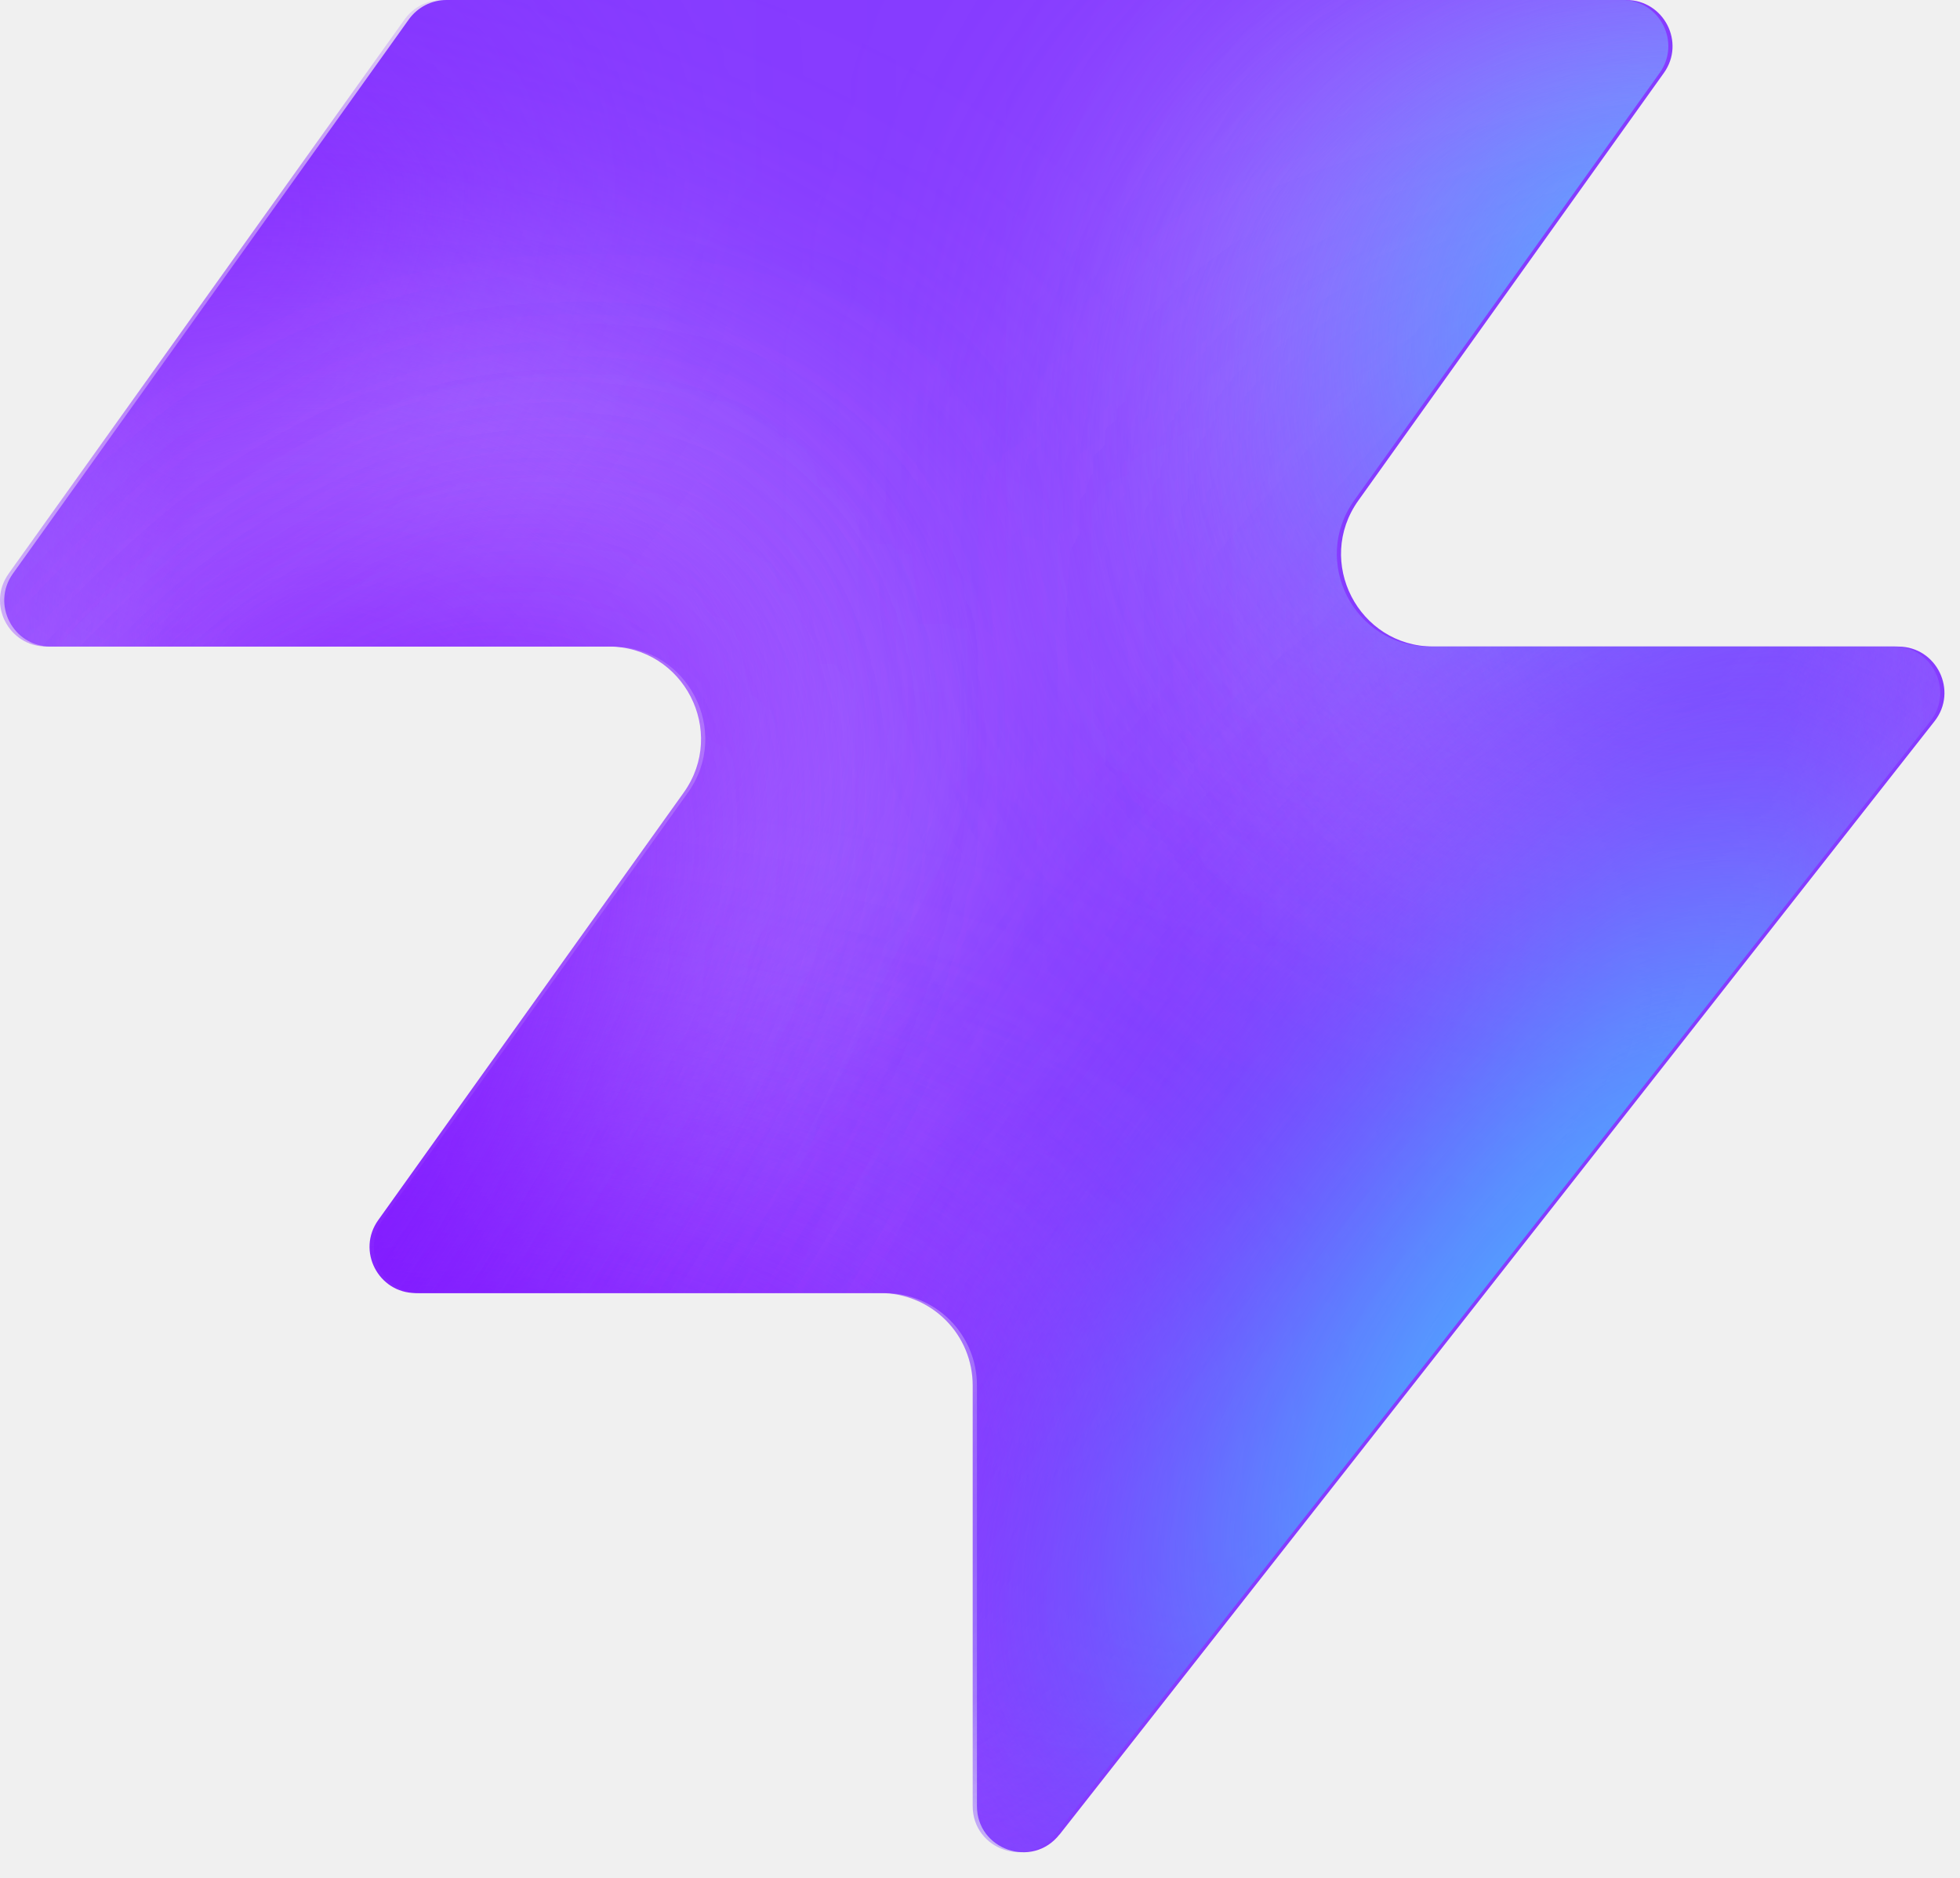
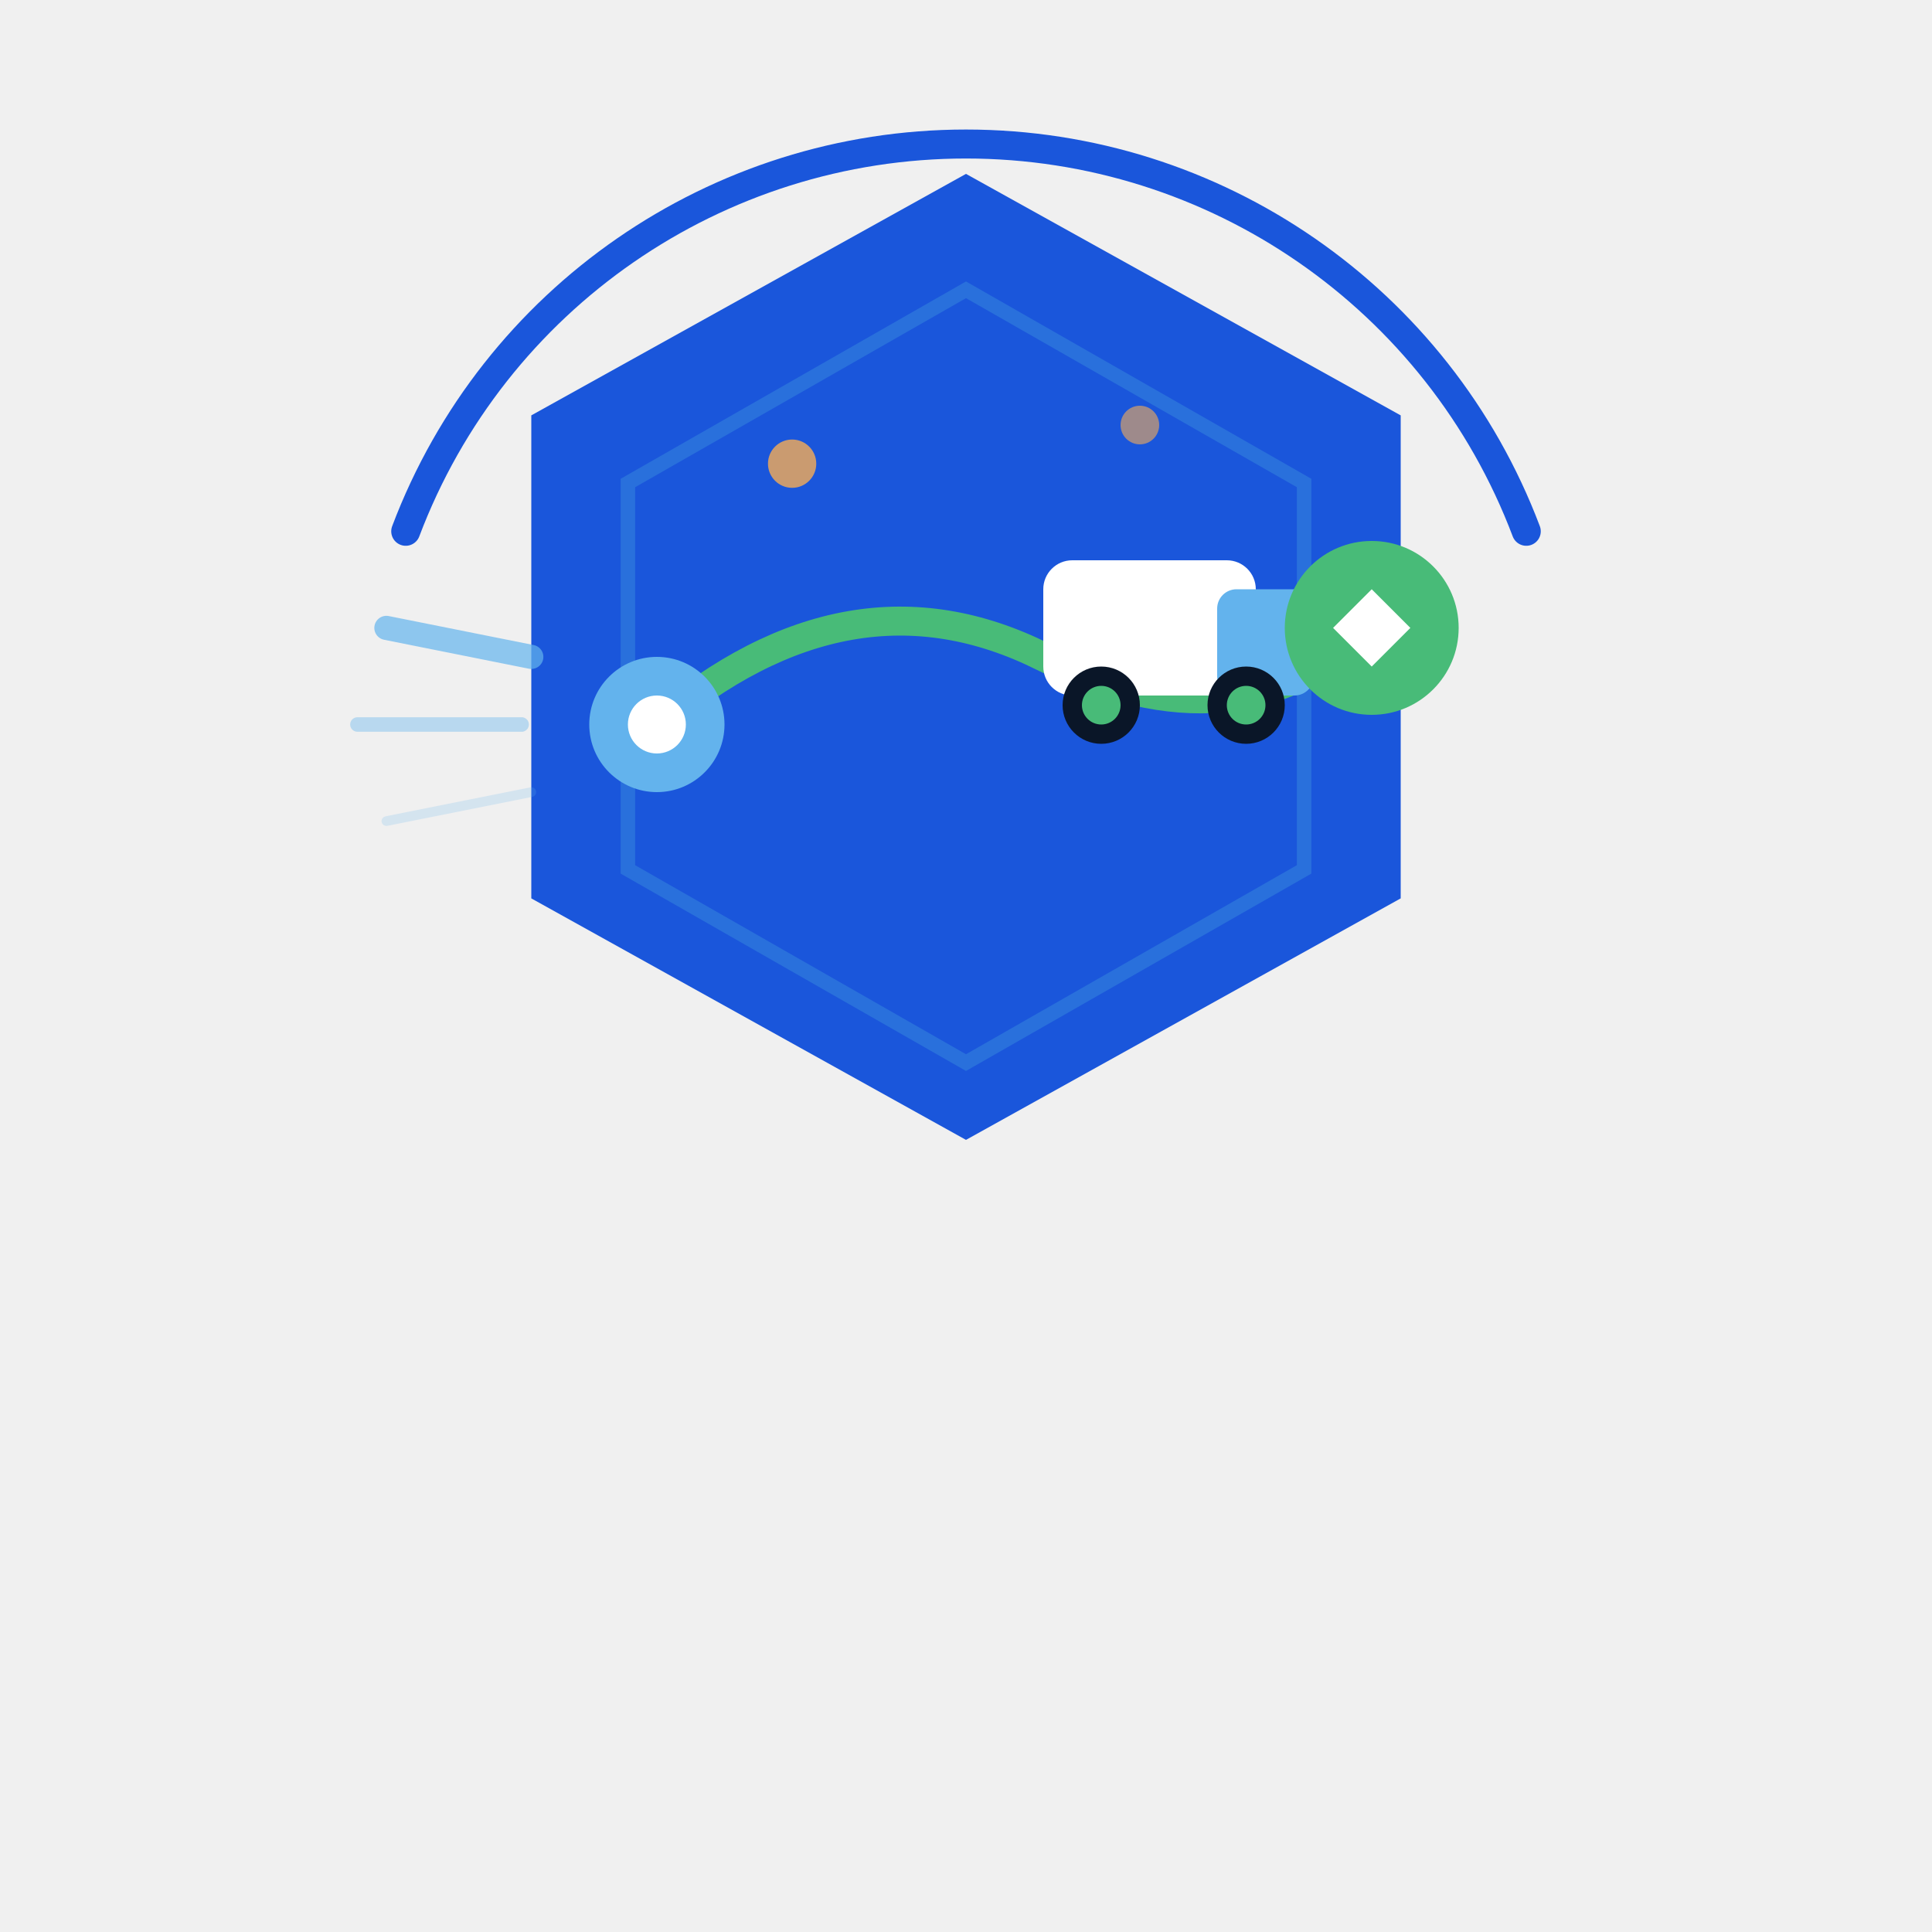
- <svg xmlns="http://www.w3.org/2000/svg" width="48" height="46" fill="none" viewBox="0 0 48 46">
-   <path fill="#863bff" d="M25.946 44.938c-.664.845-2.021.375-2.021-.698V33.937a2.26 2.26 0 0 0-2.262-2.262H10.287c-.92 0-1.456-1.04-.92-1.788l7.48-10.471c1.07-1.497 0-3.578-1.842-3.578H1.237c-.92 0-1.456-1.04-.92-1.788L10.013.474c.214-.297.556-.474.92-.474h28.894c.92 0 1.456 1.04.92 1.788l-7.48 10.471c-1.07 1.498 0 3.579 1.842 3.579h11.377c.943 0 1.473 1.088.89 1.83L25.947 44.94z" style="fill:#863bff;fill:color(display-p3 .525 .23 1);fill-opacity:1" />
-   <mask id="a" width="48" height="46" x="0" y="0" maskUnits="userSpaceOnUse" style="mask-type:alpha">
-     <path fill="#000" d="M25.842 44.938c-.664.844-2.021.375-2.021-.698V33.937a2.26 2.26 0 0 0-2.262-2.262H10.183c-.92 0-1.456-1.04-.92-1.788l7.48-10.471c1.07-1.498 0-3.579-1.842-3.579H1.133c-.92 0-1.456-1.04-.92-1.787L9.91.473c.214-.297.556-.474.92-.474h28.894c.92 0 1.456 1.04.92 1.788l-7.48 10.471c-1.07 1.498 0 3.578 1.842 3.578h11.377c.943 0 1.473 1.088.89 1.832L25.843 44.94z" style="fill:#000;fill-opacity:1" />
-   </mask>
-   <g mask="url(#a)">
-     <g filter="url(#b)">
-       <ellipse cx="5.508" cy="14.704" fill="#ede6ff" rx="5.508" ry="14.704" style="fill:#ede6ff;fill:color(display-p3 .927 .903 1);fill-opacity:1" transform="matrix(.00324 1 1 -.00324 -4.47 31.516)" />
-     </g>
-     <g filter="url(#c)">
-       <ellipse cx="10.399" cy="29.851" fill="#ede6ff" rx="10.399" ry="29.851" style="fill:#ede6ff;fill:color(display-p3 .927 .903 1);fill-opacity:1" transform="matrix(.00324 1 1 -.00324 -39.328 7.883)" />
-     </g>
-     <g filter="url(#d)">
-       <ellipse cx="5.508" cy="30.487" fill="#7e14ff" rx="5.508" ry="30.487" style="fill:#7e14ff;fill:color(display-p3 .492 .077 1);fill-opacity:1" transform="rotate(89.814 -25.913 -14.639)scale(1 -1)" />
-     </g>
-     <g filter="url(#e)">
-       <ellipse cx="5.508" cy="30.599" fill="#7e14ff" rx="5.508" ry="30.599" style="fill:#7e14ff;fill:color(display-p3 .492 .077 1);fill-opacity:1" transform="rotate(89.814 -32.644 -3.334)scale(1 -1)" />
-     </g>
-     <g filter="url(#f)">
-       <ellipse cx="5.508" cy="30.599" fill="#7e14ff" rx="5.508" ry="30.599" style="fill:#7e14ff;fill:color(display-p3 .492 .077 1);fill-opacity:1" transform="matrix(.00324 1 1 -.00324 -34.34 30.47)" />
-     </g>
-     <g filter="url(#g)">
-       <ellipse cx="14.072" cy="22.078" fill="#ede6ff" rx="14.072" ry="22.078" style="fill:#ede6ff;fill:color(display-p3 .927 .903 1);fill-opacity:1" transform="rotate(93.35 24.506 48.493)scale(-1 1)" />
-     </g>
-     <g filter="url(#h)">
-       <ellipse cx="3.47" cy="21.501" fill="#7e14ff" rx="3.47" ry="21.501" style="fill:#7e14ff;fill:color(display-p3 .492 .077 1);fill-opacity:1" transform="rotate(89.009 28.708 47.59)scale(-1 1)" />
-     </g>
-     <g filter="url(#i)">
-       <ellipse cx="3.47" cy="21.501" fill="#7e14ff" rx="3.47" ry="21.501" style="fill:#7e14ff;fill:color(display-p3 .492 .077 1);fill-opacity:1" transform="rotate(89.009 28.708 47.59)scale(-1 1)" />
-     </g>
-     <g filter="url(#j)">
-       <ellipse cx=".387" cy="8.972" fill="#7e14ff" rx="4.407" ry="29.108" style="fill:#7e14ff;fill:color(display-p3 .492 .077 1);fill-opacity:1" transform="rotate(39.51 .387 8.972)" />
-     </g>
-     <g filter="url(#k)">
-       <ellipse cx="47.523" cy="-6.092" fill="#7e14ff" rx="4.407" ry="29.108" style="fill:#7e14ff;fill:color(display-p3 .492 .077 1);fill-opacity:1" transform="rotate(37.892 47.523 -6.092)" />
-     </g>
-     <g filter="url(#l)">
-       <ellipse cx="41.412" cy="6.333" fill="#47bfff" rx="5.971" ry="9.665" style="fill:#47bfff;fill:color(display-p3 .28 .748 1);fill-opacity:1" transform="rotate(37.892 41.412 6.333)" />
-     </g>
-     <g filter="url(#m)">
-       <ellipse cx="-1.879" cy="38.332" fill="#7e14ff" rx="4.407" ry="29.108" style="fill:#7e14ff;fill:color(display-p3 .492 .077 1);fill-opacity:1" transform="rotate(37.892 -1.88 38.332)" />
-     </g>
-     <g filter="url(#n)">
-       <ellipse cx="-1.879" cy="38.332" fill="#7e14ff" rx="4.407" ry="29.108" style="fill:#7e14ff;fill:color(display-p3 .492 .077 1);fill-opacity:1" transform="rotate(37.892 -1.88 38.332)" />
-     </g>
-     <g filter="url(#o)">
-       <ellipse cx="35.651" cy="29.907" fill="#7e14ff" rx="4.407" ry="29.108" style="fill:#7e14ff;fill:color(display-p3 .492 .077 1);fill-opacity:1" transform="rotate(37.892 35.651 29.907)" />
-     </g>
-     <g filter="url(#p)">
-       <ellipse cx="38.418" cy="32.4" fill="#47bfff" rx="5.971" ry="15.297" style="fill:#47bfff;fill:color(display-p3 .28 .748 1);fill-opacity:1" transform="rotate(37.892 38.418 32.4)" />
-     </g>
-   </g>
-   <defs>
-     <filter id="b" width="60.045" height="41.654" x="-19.77" y="16.149" color-interpolation-filters="sRGB" filterUnits="userSpaceOnUse">
-       <feFlood flood-opacity="0" result="BackgroundImageFix" />
-       <feBlend in="SourceGraphic" in2="BackgroundImageFix" result="shape" />
-       <feGaussianBlur result="effect1_foregroundBlur_2002_17158" stdDeviation="7.659" />
-     </filter>
-     <filter id="c" width="90.34" height="51.437" x="-54.613" y="-7.533" color-interpolation-filters="sRGB" filterUnits="userSpaceOnUse">
-       <feFlood flood-opacity="0" result="BackgroundImageFix" />
-       <feBlend in="SourceGraphic" in2="BackgroundImageFix" result="shape" />
-       <feGaussianBlur result="effect1_foregroundBlur_2002_17158" stdDeviation="7.659" />
-     </filter>
-     <filter id="d" width="79.355" height="29.4" x="-49.64" y="2.03" color-interpolation-filters="sRGB" filterUnits="userSpaceOnUse">
-       <feFlood flood-opacity="0" result="BackgroundImageFix" />
-       <feBlend in="SourceGraphic" in2="BackgroundImageFix" result="shape" />
-       <feGaussianBlur result="effect1_foregroundBlur_2002_17158" stdDeviation="4.596" />
-     </filter>
-     <filter id="e" width="79.579" height="29.4" x="-45.045" y="20.029" color-interpolation-filters="sRGB" filterUnits="userSpaceOnUse">
-       <feFlood flood-opacity="0" result="BackgroundImageFix" />
-       <feBlend in="SourceGraphic" in2="BackgroundImageFix" result="shape" />
-       <feGaussianBlur result="effect1_foregroundBlur_2002_17158" stdDeviation="4.596" />
-     </filter>
-     <filter id="f" width="79.579" height="29.4" x="-43.513" y="21.178" color-interpolation-filters="sRGB" filterUnits="userSpaceOnUse">
-       <feFlood flood-opacity="0" result="BackgroundImageFix" />
-       <feBlend in="SourceGraphic" in2="BackgroundImageFix" result="shape" />
-       <feGaussianBlur result="effect1_foregroundBlur_2002_17158" stdDeviation="4.596" />
-     </filter>
-     <filter id="g" width="74.749" height="58.852" x="15.756" y="-17.901" color-interpolation-filters="sRGB" filterUnits="userSpaceOnUse">
-       <feFlood flood-opacity="0" result="BackgroundImageFix" />
-       <feBlend in="SourceGraphic" in2="BackgroundImageFix" result="shape" />
-       <feGaussianBlur result="effect1_foregroundBlur_2002_17158" stdDeviation="7.659" />
-     </filter>
-     <filter id="h" width="61.377" height="25.362" x="23.548" y="2.284" color-interpolation-filters="sRGB" filterUnits="userSpaceOnUse">
-       <feFlood flood-opacity="0" result="BackgroundImageFix" />
-       <feBlend in="SourceGraphic" in2="BackgroundImageFix" result="shape" />
-       <feGaussianBlur result="effect1_foregroundBlur_2002_17158" stdDeviation="4.596" />
-     </filter>
-     <filter id="i" width="61.377" height="25.362" x="23.548" y="2.284" color-interpolation-filters="sRGB" filterUnits="userSpaceOnUse">
-       <feFlood flood-opacity="0" result="BackgroundImageFix" />
-       <feBlend in="SourceGraphic" in2="BackgroundImageFix" result="shape" />
-       <feGaussianBlur result="effect1_foregroundBlur_2002_17158" stdDeviation="4.596" />
-     </filter>
-     <filter id="j" width="56.045" height="63.649" x="-27.636" y="-22.853" color-interpolation-filters="sRGB" filterUnits="userSpaceOnUse">
-       <feFlood flood-opacity="0" result="BackgroundImageFix" />
-       <feBlend in="SourceGraphic" in2="BackgroundImageFix" result="shape" />
-       <feGaussianBlur result="effect1_foregroundBlur_2002_17158" stdDeviation="4.596" />
-     </filter>
-     <filter id="k" width="54.814" height="64.646" x="20.116" y="-38.415" color-interpolation-filters="sRGB" filterUnits="userSpaceOnUse">
-       <feFlood flood-opacity="0" result="BackgroundImageFix" />
-       <feBlend in="SourceGraphic" in2="BackgroundImageFix" result="shape" />
-       <feGaussianBlur result="effect1_foregroundBlur_2002_17158" stdDeviation="4.596" />
-     </filter>
-     <filter id="l" width="33.541" height="35.313" x="24.641" y="-11.323" color-interpolation-filters="sRGB" filterUnits="userSpaceOnUse">
-       <feFlood flood-opacity="0" result="BackgroundImageFix" />
-       <feBlend in="SourceGraphic" in2="BackgroundImageFix" result="shape" />
-       <feGaussianBlur result="effect1_foregroundBlur_2002_17158" stdDeviation="4.596" />
-     </filter>
-     <filter id="m" width="54.814" height="64.646" x="-29.286" y="6.009" color-interpolation-filters="sRGB" filterUnits="userSpaceOnUse">
-       <feFlood flood-opacity="0" result="BackgroundImageFix" />
-       <feBlend in="SourceGraphic" in2="BackgroundImageFix" result="shape" />
-       <feGaussianBlur result="effect1_foregroundBlur_2002_17158" stdDeviation="4.596" />
-     </filter>
-     <filter id="n" width="54.814" height="64.646" x="-29.286" y="6.009" color-interpolation-filters="sRGB" filterUnits="userSpaceOnUse">
-       <feFlood flood-opacity="0" result="BackgroundImageFix" />
-       <feBlend in="SourceGraphic" in2="BackgroundImageFix" result="shape" />
-       <feGaussianBlur result="effect1_foregroundBlur_2002_17158" stdDeviation="4.596" />
-     </filter>
-     <filter id="o" width="54.814" height="64.646" x="8.244" y="-2.416" color-interpolation-filters="sRGB" filterUnits="userSpaceOnUse">
-       <feFlood flood-opacity="0" result="BackgroundImageFix" />
-       <feBlend in="SourceGraphic" in2="BackgroundImageFix" result="shape" />
-       <feGaussianBlur result="effect1_foregroundBlur_2002_17158" stdDeviation="4.596" />
-     </filter>
-     <filter id="p" width="39.409" height="43.623" x="18.713" y="10.588" color-interpolation-filters="sRGB" filterUnits="userSpaceOnUse">
-       <feFlood flood-opacity="0" result="BackgroundImageFix" />
-       <feBlend in="SourceGraphic" in2="BackgroundImageFix" result="shape" />
-       <feGaussianBlur result="effect1_foregroundBlur_2002_17158" stdDeviation="4.596" />
-     </filter>
-   </defs>
+ <svg xmlns="http://www.w3.org/2000/svg" viewBox="0 0 200 200">
+   <polygon points="100,18 145,43 145,93 100,118 55,93 55,43" fill="#1A56DB" />
+   <polygon points="100,30 135,50 135,90 100,110 65,90 65,50" fill="none" stroke="#378ADD" stroke-width="1.5" opacity="0.5" />
+   <path d="M68 75 Q88 58 108 68 Q128 78 142 65" fill="none" stroke="#48BB78" stroke-width="3" stroke-linecap="round" />
+   <circle cx="68" cy="75" r="7" fill="#63B3ED" />
+   <circle cx="68" cy="75" r="3" fill="white" />
+   <rect x="108" y="58" width="22" height="14" rx="3" fill="white" />
+   <rect x="126" y="61" width="10" height="11" rx="2" fill="#63B3ED" />
+   <circle cx="114" cy="73" r="4" fill="#0A1628" />
+   <circle cx="114" cy="73" r="2" fill="#48BB78" />
+   <circle cx="129" cy="73" r="4" fill="#0A1628" />
+   <circle cx="129" cy="73" r="2" fill="#48BB78" />
+   <circle cx="142" cy="65" r="9" fill="#48BB78" />
+   <path d="M138 65 L142 61 L146 65 L142 69 Z" fill="white" />
+   <circle cx="82" cy="48" r="2.5" fill="#F6AD55" opacity="0.8" />
+   <circle cx="118" cy="44" r="2" fill="#F6AD55" opacity="0.6" />
+   <line x1="55" y1="68" x2="40" y2="65" stroke="#63B3ED" stroke-width="2.5" stroke-linecap="round" opacity="0.7" />
+   <line x1="54" y1="75" x2="37" y2="75" stroke="#63B3ED" stroke-width="1.5" stroke-linecap="round" opacity="0.4" />
+   <line x1="55" y1="82" x2="40" y2="85" stroke="#63B3ED" stroke-width="1" stroke-linecap="round" opacity="0.2" />
+   <path d="M42 55 A62 62 0 0 1 158 55" fill="none" stroke="#1A56DB" stroke-width="3" stroke-linecap="round" />
</svg>
